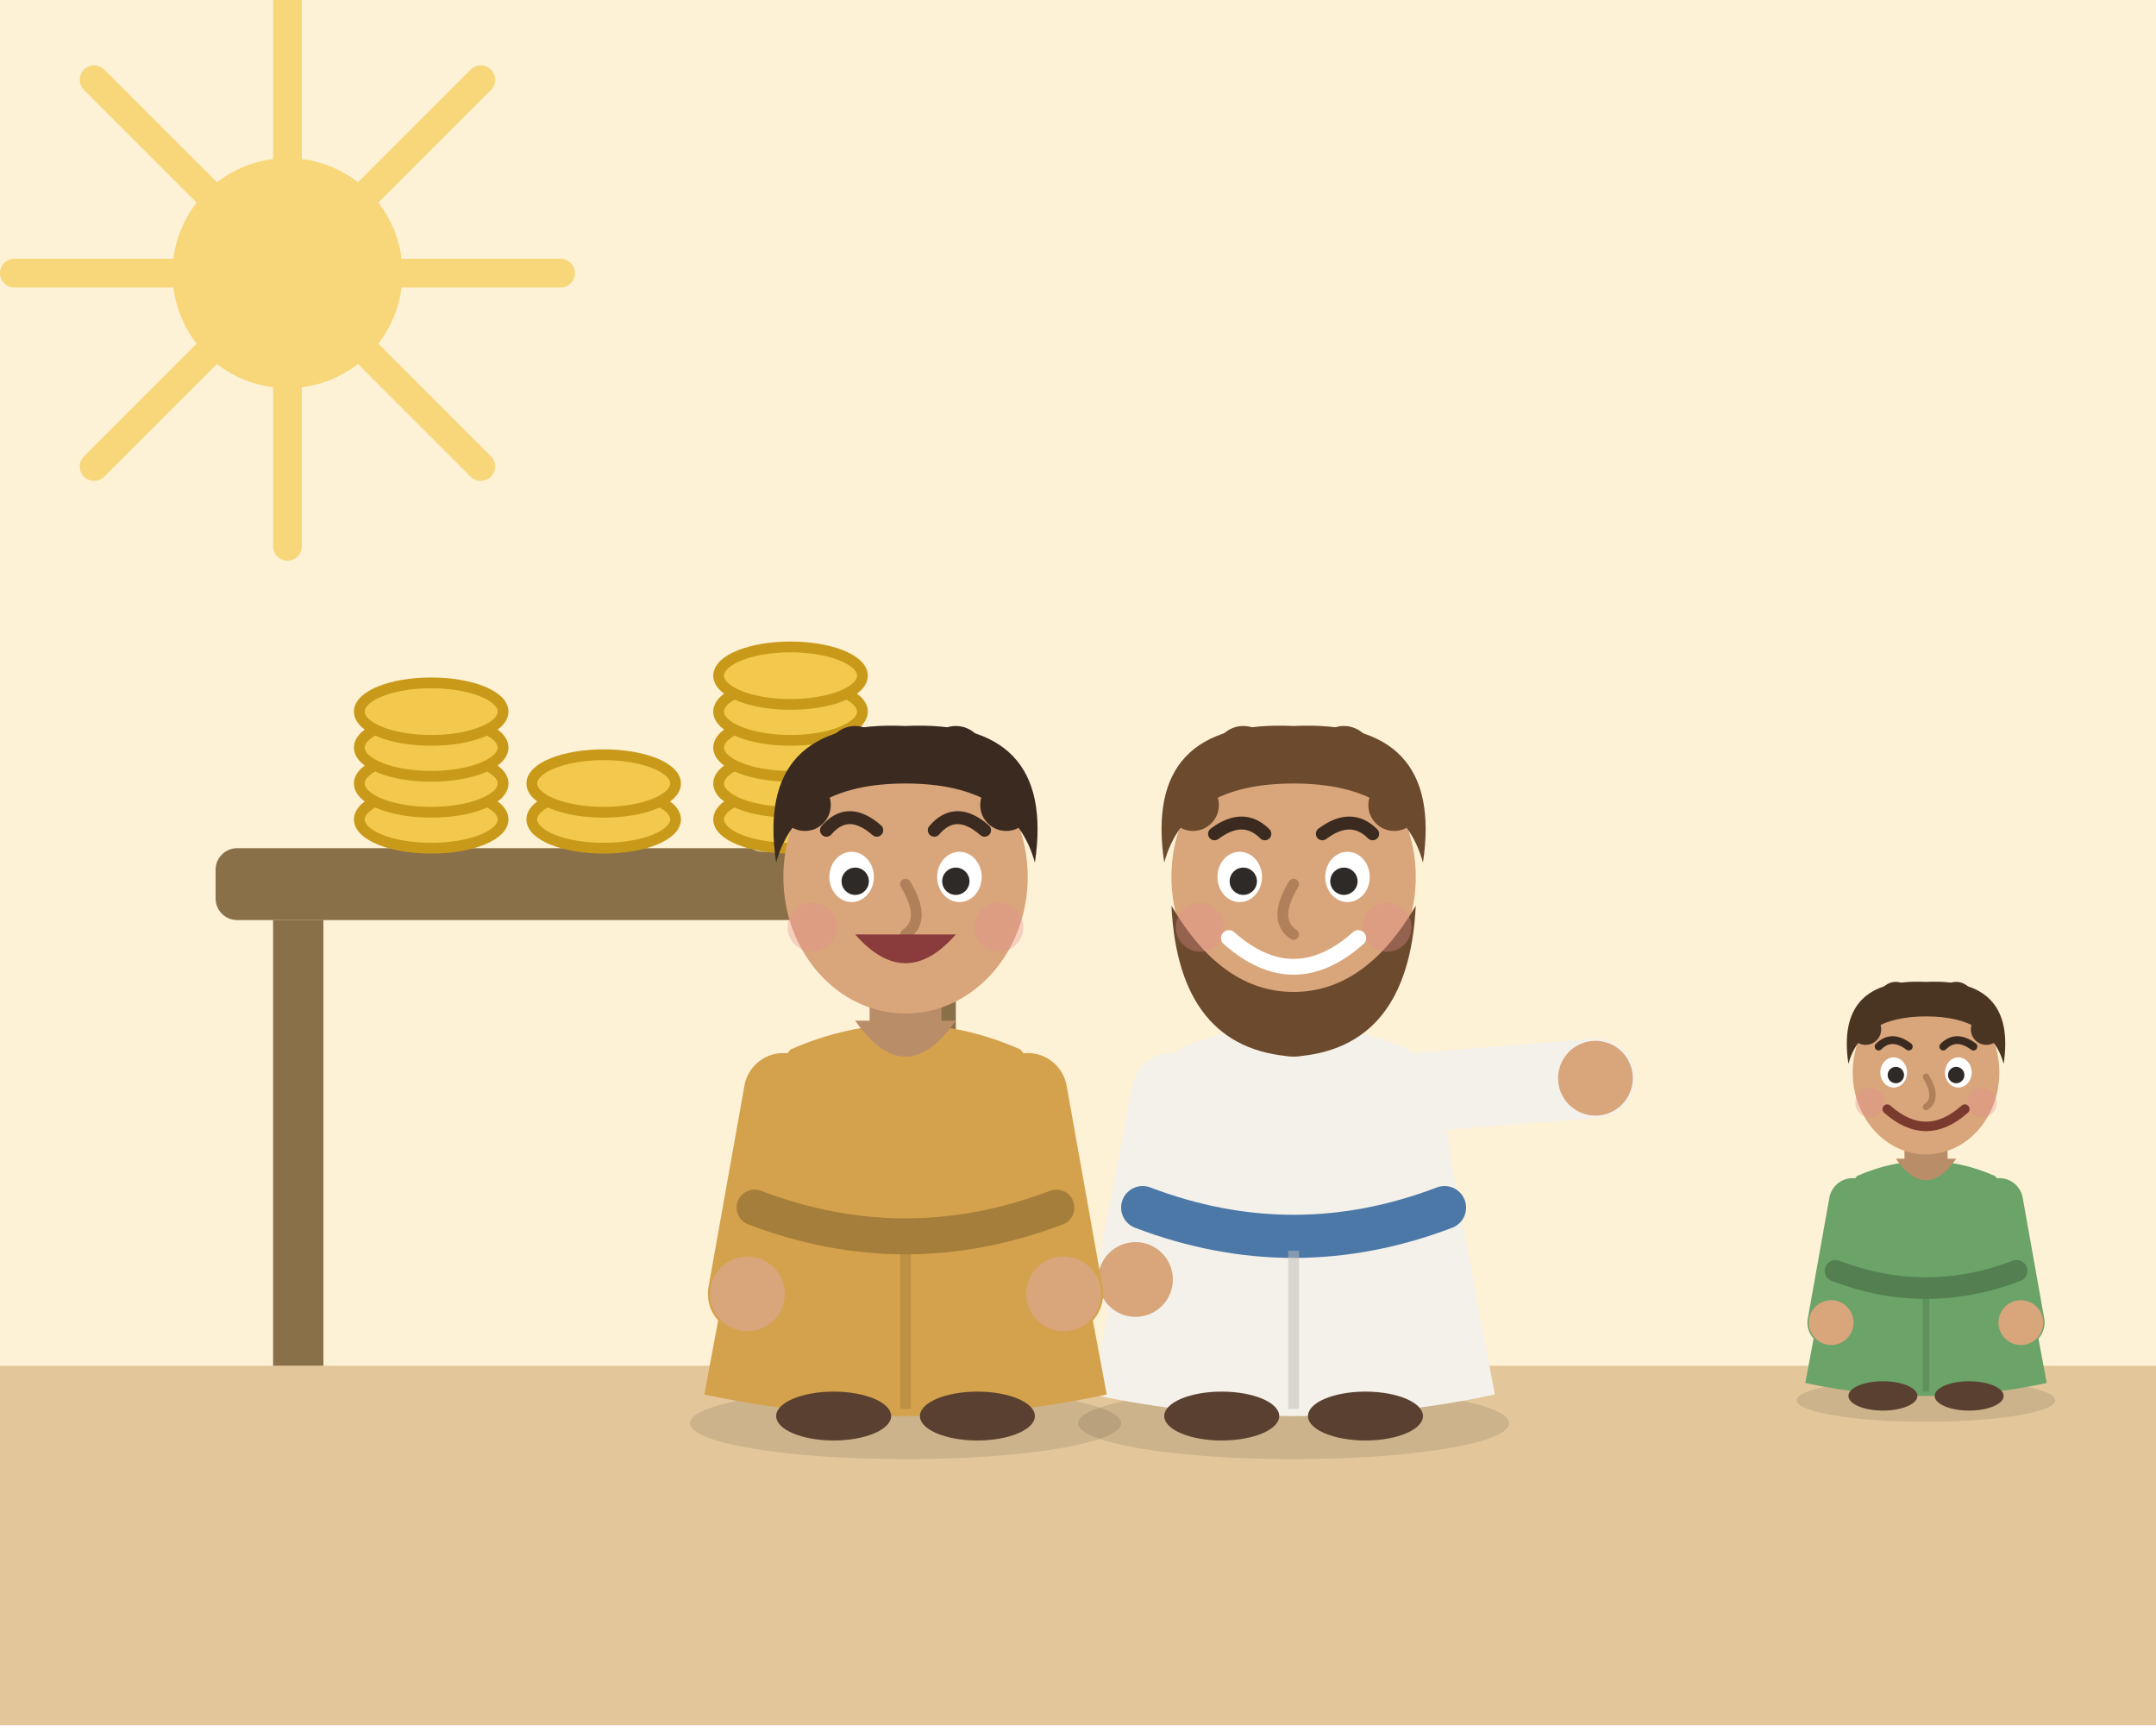
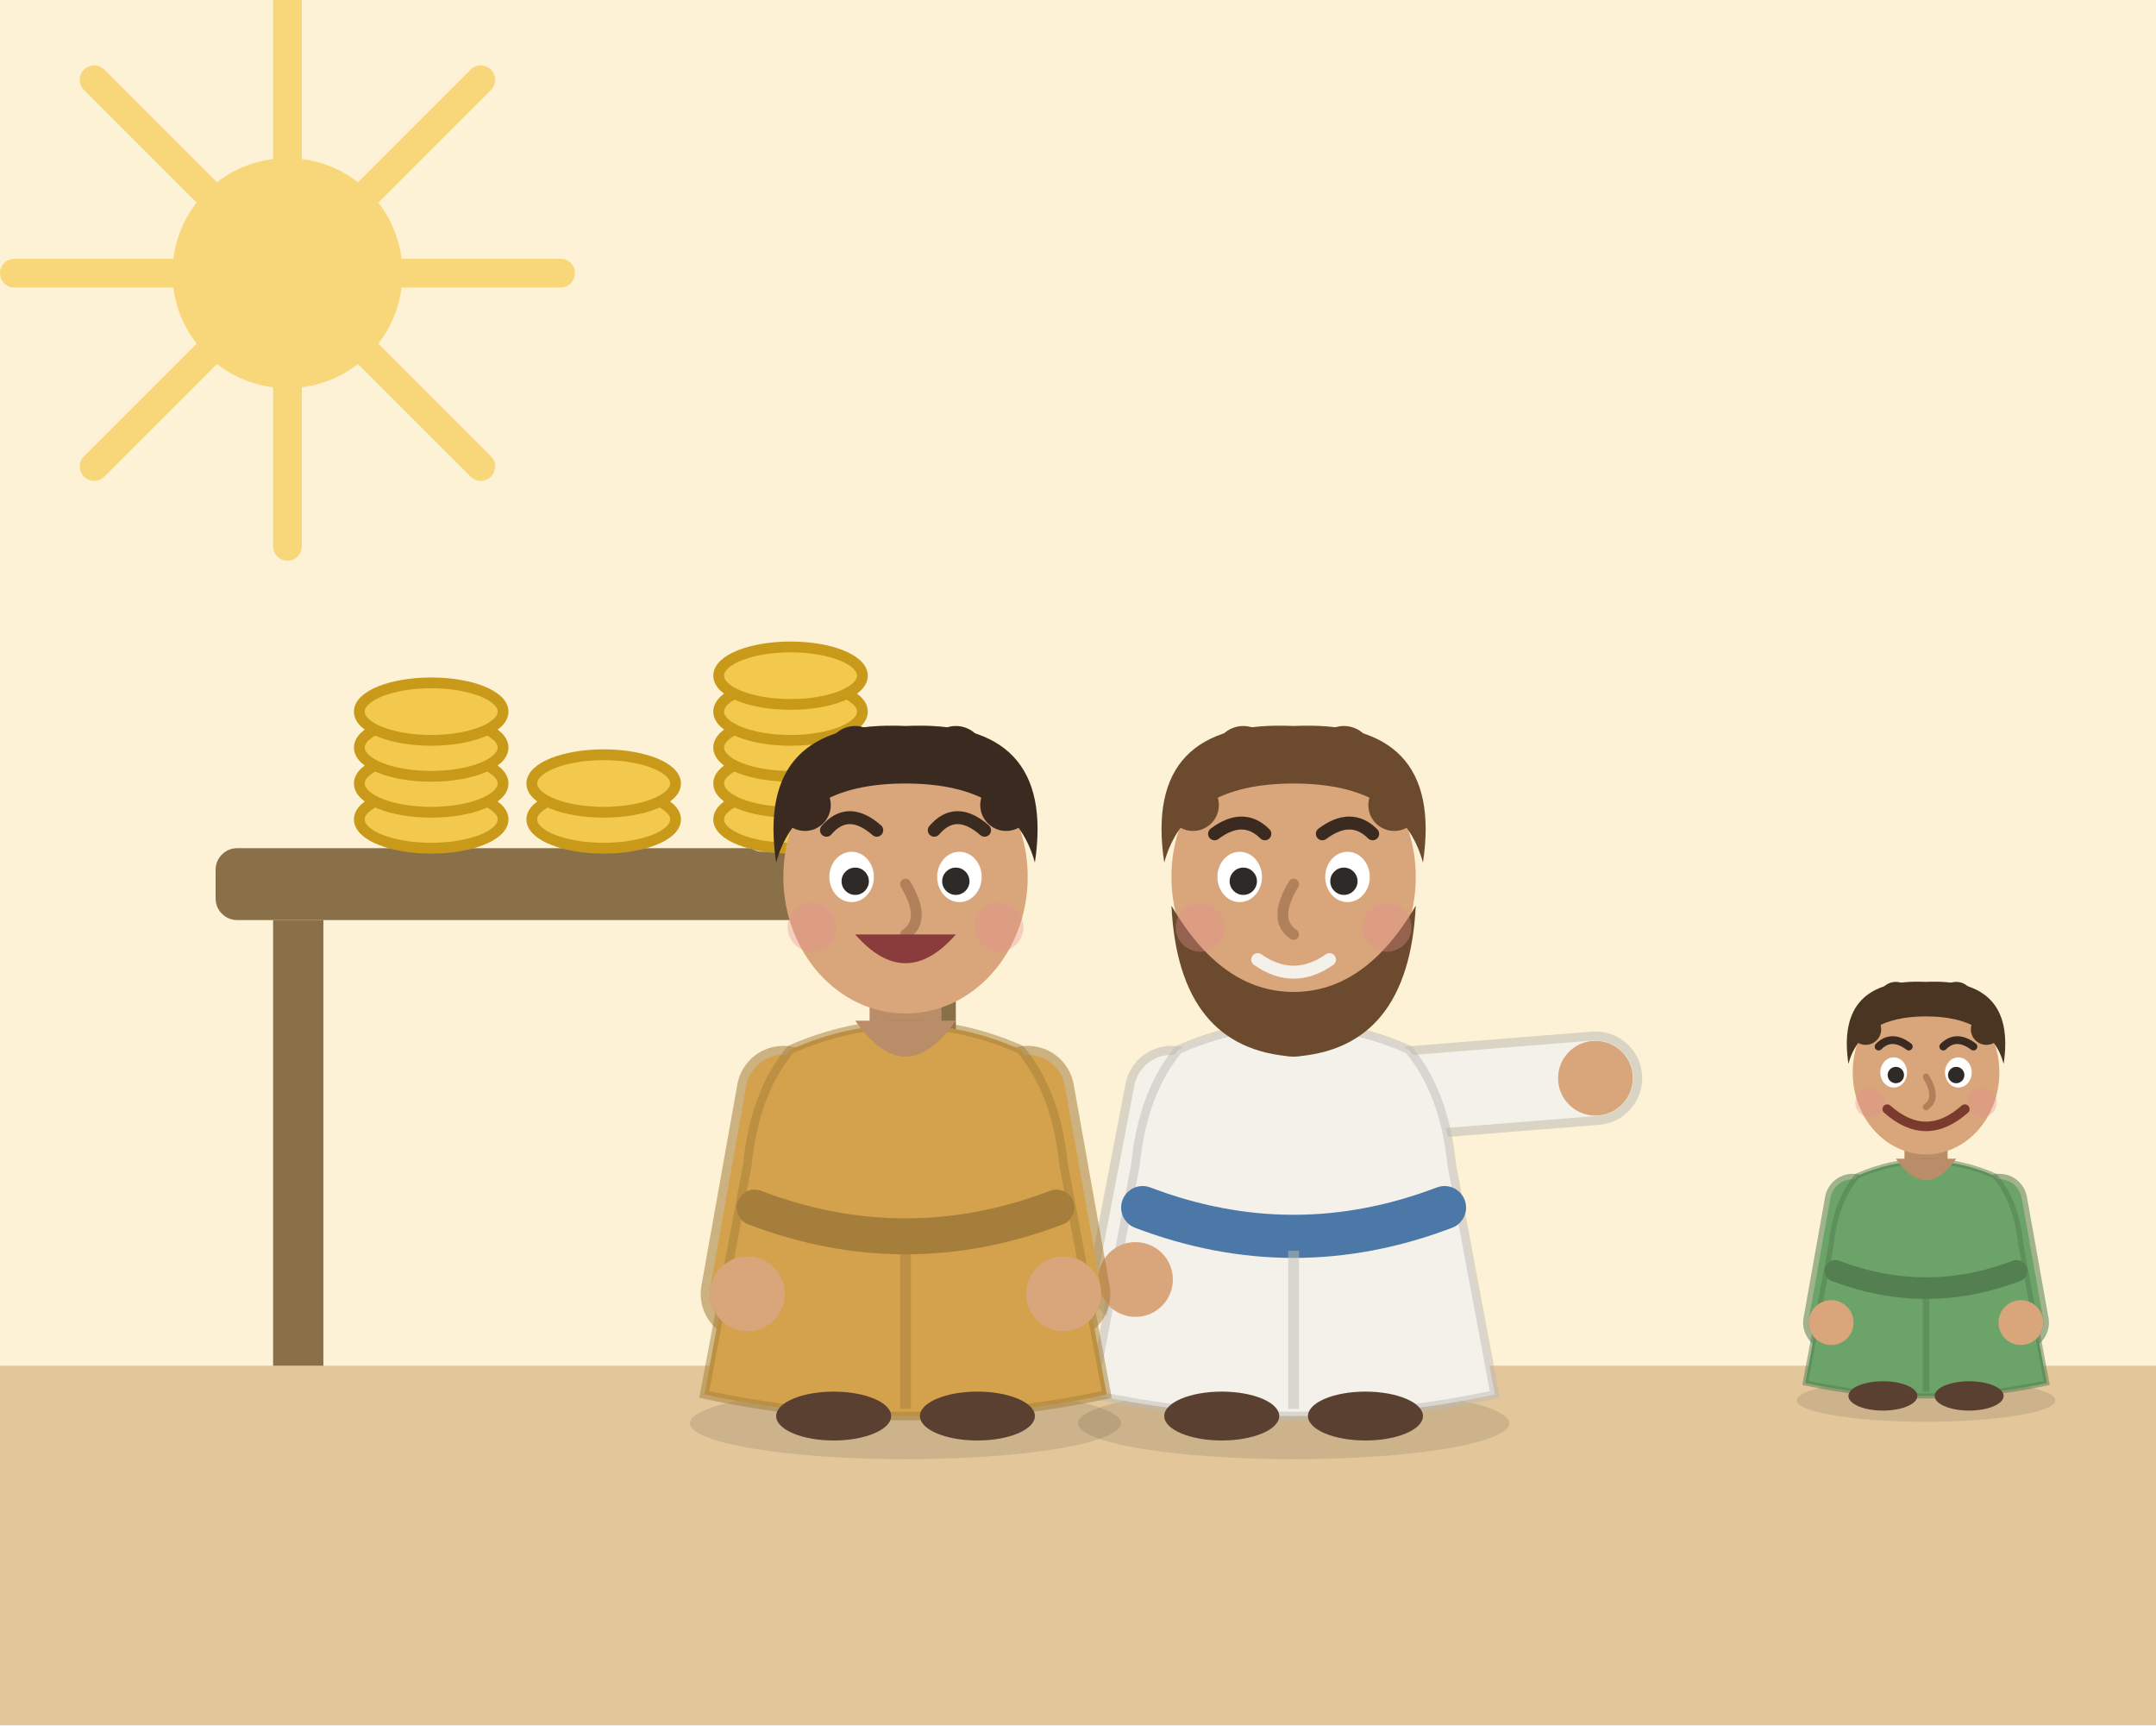
<svg xmlns="http://www.w3.org/2000/svg" viewBox="0 0 300 240">
  <rect width="300" height="240" fill="#FDF1D6" />
  <rect y="190" width="300" height="50" fill="#E3C79A" />
  <line x1="40" y1="38" x2="78.0" y2="38.0" stroke="#F7D77A" stroke-width="4" stroke-linecap="round" />
  <line x1="40" y1="38" x2="66.9" y2="64.9" stroke="#F7D77A" stroke-width="4" stroke-linecap="round" />
  <line x1="40" y1="38" x2="40.0" y2="76.0" stroke="#F7D77A" stroke-width="4" stroke-linecap="round" />
  <line x1="40" y1="38" x2="13.1" y2="64.9" stroke="#F7D77A" stroke-width="4" stroke-linecap="round" />
  <line x1="40" y1="38" x2="2.0" y2="38.0" stroke="#F7D77A" stroke-width="4" stroke-linecap="round" />
  <line x1="40" y1="38" x2="13.1" y2="11.1" stroke="#F7D77A" stroke-width="4" stroke-linecap="round" />
  <line x1="40" y1="38" x2="40.0" y2="0.0" stroke="#F7D77A" stroke-width="4" stroke-linecap="round" />
  <line x1="40" y1="38" x2="66.9" y2="11.1" stroke="#F7D77A" stroke-width="4" stroke-linecap="round" />
  <circle cx="40" cy="38" r="16" fill="#F7D77A" />
  <rect x="30" y="118" width="110" height="10" rx="3" fill="#8A7048" />
  <rect x="38" y="128" width="7" height="62" fill="#8A7048" />
  <rect x="126" y="128" width="7" height="62" fill="#8A7048" />
  <ellipse cx="60" cy="114" rx="10" ry="4" fill="#F2C94C" stroke="#C99A1A" stroke-width="1.5" />
  <ellipse cx="60" cy="109" rx="10" ry="4" fill="#F2C94C" stroke="#C99A1A" stroke-width="1.5" />
  <ellipse cx="60" cy="104" rx="10" ry="4" fill="#F2C94C" stroke="#C99A1A" stroke-width="1.5" />
  <ellipse cx="60" cy="99" rx="10" ry="4" fill="#F2C94C" stroke="#C99A1A" stroke-width="1.5" />
  <ellipse cx="84" cy="114" rx="10" ry="4" fill="#F2C94C" stroke="#C99A1A" stroke-width="1.5" />
  <ellipse cx="84" cy="109" rx="10" ry="4" fill="#F2C94C" stroke="#C99A1A" stroke-width="1.5" />
  <rect x="104" y="106" width="22" height="12" rx="2" fill="#F4F1EA" stroke="#CFC7B8" />
  <g transform="translate(0,0)">
    <ellipse cx="110" cy="114" rx="10" ry="4" fill="#F2C94C" stroke="#C99A1A" stroke-width="1.5" />
    <ellipse cx="110" cy="109" rx="10" ry="4" fill="#F2C94C" stroke="#C99A1A" stroke-width="1.5" />
    <ellipse cx="110" cy="104" rx="10" ry="4" fill="#F2C94C" stroke="#C99A1A" stroke-width="1.5" />
    <ellipse cx="110" cy="99" rx="10" ry="4" fill="#F2C94C" stroke="#C99A1A" stroke-width="1.5" />
    <ellipse cx="110" cy="94" rx="10" ry="4" fill="#F2C94C" stroke="#C99A1A" stroke-width="1.5" />
  </g>
  <g transform="translate(150,94) scale(1.0)">
    <ellipse cx="30" cy="104" rx="30" ry="5" fill="#000" opacity=".1" />
-     <line x1="13" y1="58" x2="8" y2="84" stroke="#F4F1EA" stroke-width="11" stroke-linecap="round" />
-     <line x1="47" y1="58" x2="72" y2="56" stroke="#F4F1EA" stroke-width="11" stroke-linecap="round" />
+     <line x1="13" y1="58" x2="8" y2="84" stroke="#BEBBB6" stroke-width="13" stroke-linecap="round" opacity=".55" />
+     <line x1="13" y1="58" x2="8" y2="84" stroke="#F4F1EA" stroke-width="10.5" stroke-linecap="round" />
+     <line x1="47" y1="58" x2="72" y2="56" stroke="#BEBBB6" stroke-width="13" stroke-linecap="round" opacity=".55" />
+     <line x1="47" y1="58" x2="72" y2="56" stroke="#F4F1EA" stroke-width="10.5" stroke-linecap="round" />
    <rect x="25" y="40" width="10" height="14" rx="4" fill="#BA8D69" />
-     <path d="M14 52Q30 45 46 52Q51 58 52 68L58 100Q30 106 2 100L8 68Q9 58 14 52Z" fill="#F4F1EA" />
+     <path d="M14 52Q30 45 46 52Q51 58 52 68L58 100Q30 106 2 100L8 68Q9 58 14 52Z" fill="#F4F1EA" stroke="#BEBBB6" stroke-width="1.2" stroke-opacity=".5" />
    <path d="M9 74Q30 82 51 74" stroke="#4C78A8" stroke-width="6" fill="none" stroke-linecap="round" />
    <path d="M30 80V102" stroke="#BEBBB6" stroke-width="1.5" opacity=".5" />
    <ellipse cx="20" cy="103" rx="8" ry="3.4" fill="#5A4030" />
    <ellipse cx="40" cy="103" rx="8" ry="3.4" fill="#5A4030" />
    <path d="M23 48Q30 58 37 48Z" fill="#BA8D69" />
    <circle cx="8" cy="84" r="5.2" fill="#D9A57B" />
    <circle cx="72" cy="56" r="5.2" fill="#D9A57B" />
    <ellipse cx="30" cy="28" rx="17" ry="19" fill="#D9A57B" />
    <path d="M12 26Q9 6 30 7Q51 6 48 26Q45 15 30 15Q15 15 12 26Z" fill="#6B4A2E" />
    <circle cx="16" cy="18" r="3.6" fill="#6B4A2E" />
    <circle cx="44" cy="18" r="3.6" fill="#6B4A2E" />
    <circle cx="23" cy="11" r="4" fill="#6B4A2E" />
    <circle cx="37" cy="11" r="4" fill="#6B4A2E" />
    <path d="M13 32Q14 52 30 53Q46 52 47 32Q40 44 30 44Q20 44 13 32Z" fill="#6B4A2E" />
    <ellipse cx="22.5" cy="28" rx="3.1" ry="3.5" fill="#fff" />
    <ellipse cx="37.5" cy="28" rx="3.1" ry="3.5" fill="#fff" />
    <circle cx="23" cy="28.6" r="1.9" fill="#2E2A28" />
    <circle cx="37" cy="28.6" r="1.9" fill="#2E2A28" />
    <circle cx="17" cy="35" r="3.4" fill="#E58E8E" opacity=".35" />
    <circle cx="43" cy="35" r="3.4" fill="#E58E8E" opacity=".35" />
    <path d="M30 29q-3 5 0 7" stroke="#B0805A" stroke-width="1.5" fill="none" stroke-linecap="round" />
-     <path d="M21 36.5q9 8 18 0" stroke="#FFFFFF" stroke-width="2.2" fill="none" stroke-linecap="round" />
+     <path d="M25 39.5q5 3.5 10 0" stroke="#F4F1EA" stroke-width="1.8" fill="none" stroke-linecap="round" />
    <path d="M19 22q4-3 7 0M34 22q4-3 7 0" stroke="#3A2A20" stroke-width="1.8" fill="none" stroke-linecap="round" />
  </g>
  <g transform="translate(156.0,94.0) scale(-1.0,1.0)">
    <ellipse cx="30" cy="104" rx="30" ry="5" fill="#000" opacity=".1" />
-     <line x1="13" y1="58" x2="8" y2="86" stroke="#D4A24C" stroke-width="11" stroke-linecap="round" />
-     <line x1="47" y1="58" x2="52" y2="86" stroke="#D4A24C" stroke-width="11" stroke-linecap="round" />
+     <line x1="13" y1="58" x2="8" y2="86" stroke="#A57E3B" stroke-width="13" stroke-linecap="round" opacity=".55" />
+     <line x1="13" y1="58" x2="8" y2="86" stroke="#D4A24C" stroke-width="10.5" stroke-linecap="round" />
+     <line x1="47" y1="58" x2="52" y2="86" stroke="#A57E3B" stroke-width="13" stroke-linecap="round" opacity=".55" />
+     <line x1="47" y1="58" x2="52" y2="86" stroke="#D4A24C" stroke-width="10.5" stroke-linecap="round" />
    <rect x="25" y="40" width="10" height="14" rx="4" fill="#BA8D69" />
-     <path d="M14 52Q30 45 46 52Q51 58 52 68L58 100Q30 106 2 100L8 68Q9 58 14 52Z" fill="#D4A24C" />
+     <path d="M14 52Q30 45 46 52Q51 58 52 68L58 100Q30 106 2 100L8 68Q9 58 14 52Z" fill="#D4A24C" stroke="#A57E3B" stroke-width="1.2" stroke-opacity=".5" />
    <path d="M9 74Q30 82 51 74" stroke="#A57E3B" stroke-width="5" fill="none" stroke-linecap="round" />
    <path d="M30 80V102" stroke="#A57E3B" stroke-width="1.5" opacity=".5" />
    <ellipse cx="20" cy="103" rx="8" ry="3.4" fill="#5A4030" />
    <ellipse cx="40" cy="103" rx="8" ry="3.4" fill="#5A4030" />
    <path d="M23 48Q30 58 37 48Z" fill="#BA8D69" />
    <circle cx="8" cy="86" r="5.2" fill="#D9A57B" />
    <circle cx="52" cy="86" r="5.2" fill="#D9A57B" />
    <ellipse cx="30" cy="28" rx="17" ry="19" fill="#D9A57B" />
    <path d="M12 26Q9 6 30 7Q51 6 48 26Q45 15 30 15Q15 15 12 26Z" fill="#3A2A20" />
    <circle cx="16" cy="18" r="3.6" fill="#3A2A20" />
    <circle cx="44" cy="18" r="3.6" fill="#3A2A20" />
    <circle cx="23" cy="11" r="4" fill="#3A2A20" />
    <circle cx="37" cy="11" r="4" fill="#3A2A20" />
    <ellipse cx="22.5" cy="28" rx="3.1" ry="3.5" fill="#fff" />
    <ellipse cx="37.5" cy="28" rx="3.1" ry="3.5" fill="#fff" />
    <circle cx="23" cy="28.6" r="1.9" fill="#2E2A28" />
    <circle cx="37" cy="28.6" r="1.9" fill="#2E2A28" />
    <circle cx="17" cy="35" r="3.4" fill="#E58E8E" opacity=".35" />
    <circle cx="43" cy="35" r="3.4" fill="#E58E8E" opacity=".35" />
    <path d="M30 29q-3 5 0 7" stroke="#B0805A" stroke-width="1.5" fill="none" stroke-linecap="round" />
    <path d="M23 36q7 8 14 0z" fill="#8A3B3B" />
    <path d="M19 21.5q4-3.5 7 0M34 21.5q4-3.5 7 0" stroke="#3A2A20" stroke-width="1.8" fill="none" stroke-linecap="round" />
  </g>
  <g transform="translate(286.0,132.4) scale(-0.6,0.6)">
    <ellipse cx="30" cy="104" rx="30" ry="5" fill="#000" opacity=".1" />
-     <line x1="13" y1="58" x2="8" y2="86" stroke="#6BA368" stroke-width="11" stroke-linecap="round" />
-     <line x1="47" y1="58" x2="52" y2="86" stroke="#6BA368" stroke-width="11" stroke-linecap="round" />
+     <line x1="13" y1="58" x2="8" y2="86" stroke="#537F51" stroke-width="13" stroke-linecap="round" opacity=".55" />
+     <line x1="13" y1="58" x2="8" y2="86" stroke="#6BA368" stroke-width="10.5" stroke-linecap="round" />
+     <line x1="47" y1="58" x2="52" y2="86" stroke="#537F51" stroke-width="13" stroke-linecap="round" opacity=".55" />
+     <line x1="47" y1="58" x2="52" y2="86" stroke="#6BA368" stroke-width="10.5" stroke-linecap="round" />
    <rect x="25" y="40" width="10" height="14" rx="4" fill="#BA8D69" />
-     <path d="M14 52Q30 45 46 52Q51 58 52 68L58 100Q30 106 2 100L8 68Q9 58 14 52Z" fill="#6BA368" />
+     <path d="M14 52Q30 45 46 52Q51 58 52 68L58 100Q30 106 2 100L8 68Q9 58 14 52Z" fill="#6BA368" stroke="#537F51" stroke-width="1.2" stroke-opacity=".5" />
    <path d="M9 74Q30 82 51 74" stroke="#537F51" stroke-width="5" fill="none" stroke-linecap="round" />
    <path d="M30 80V102" stroke="#537F51" stroke-width="1.5" opacity=".5" />
    <ellipse cx="20" cy="103" rx="8" ry="3.4" fill="#5A4030" />
    <ellipse cx="40" cy="103" rx="8" ry="3.4" fill="#5A4030" />
    <path d="M23 48Q30 58 37 48Z" fill="#BA8D69" />
    <circle cx="8" cy="86" r="5.2" fill="#D9A57B" />
    <circle cx="52" cy="86" r="5.2" fill="#D9A57B" />
    <ellipse cx="30" cy="28" rx="17" ry="19" fill="#D9A57B" />
    <path d="M12 26Q9 6 30 7Q51 6 48 26Q45 15 30 15Q15 15 12 26Z" fill="#4A3523" />
    <circle cx="16" cy="18" r="3.6" fill="#4A3523" />
    <circle cx="44" cy="18" r="3.6" fill="#4A3523" />
    <circle cx="23" cy="11" r="4" fill="#4A3523" />
    <circle cx="37" cy="11" r="4" fill="#4A3523" />
    <ellipse cx="22.5" cy="28" rx="3.1" ry="3.5" fill="#fff" />
    <ellipse cx="37.5" cy="28" rx="3.1" ry="3.5" fill="#fff" />
    <circle cx="23" cy="28.6" r="1.9" fill="#2E2A28" />
    <circle cx="37" cy="28.6" r="1.9" fill="#2E2A28" />
    <circle cx="17" cy="35" r="3.4" fill="#E58E8E" opacity=".35" />
    <circle cx="43" cy="35" r="3.4" fill="#E58E8E" opacity=".35" />
    <path d="M30 29q-3 5 0 7" stroke="#B0805A" stroke-width="1.5" fill="none" stroke-linecap="round" />
    <path d="M21 36.5q9 8 18 0" stroke="#7A3B2E" stroke-width="2.2" fill="none" stroke-linecap="round" />
    <path d="M19 22q4-3 7 0M34 22q4-3 7 0" stroke="#3A2A20" stroke-width="1.8" fill="none" stroke-linecap="round" />
  </g>
</svg>
